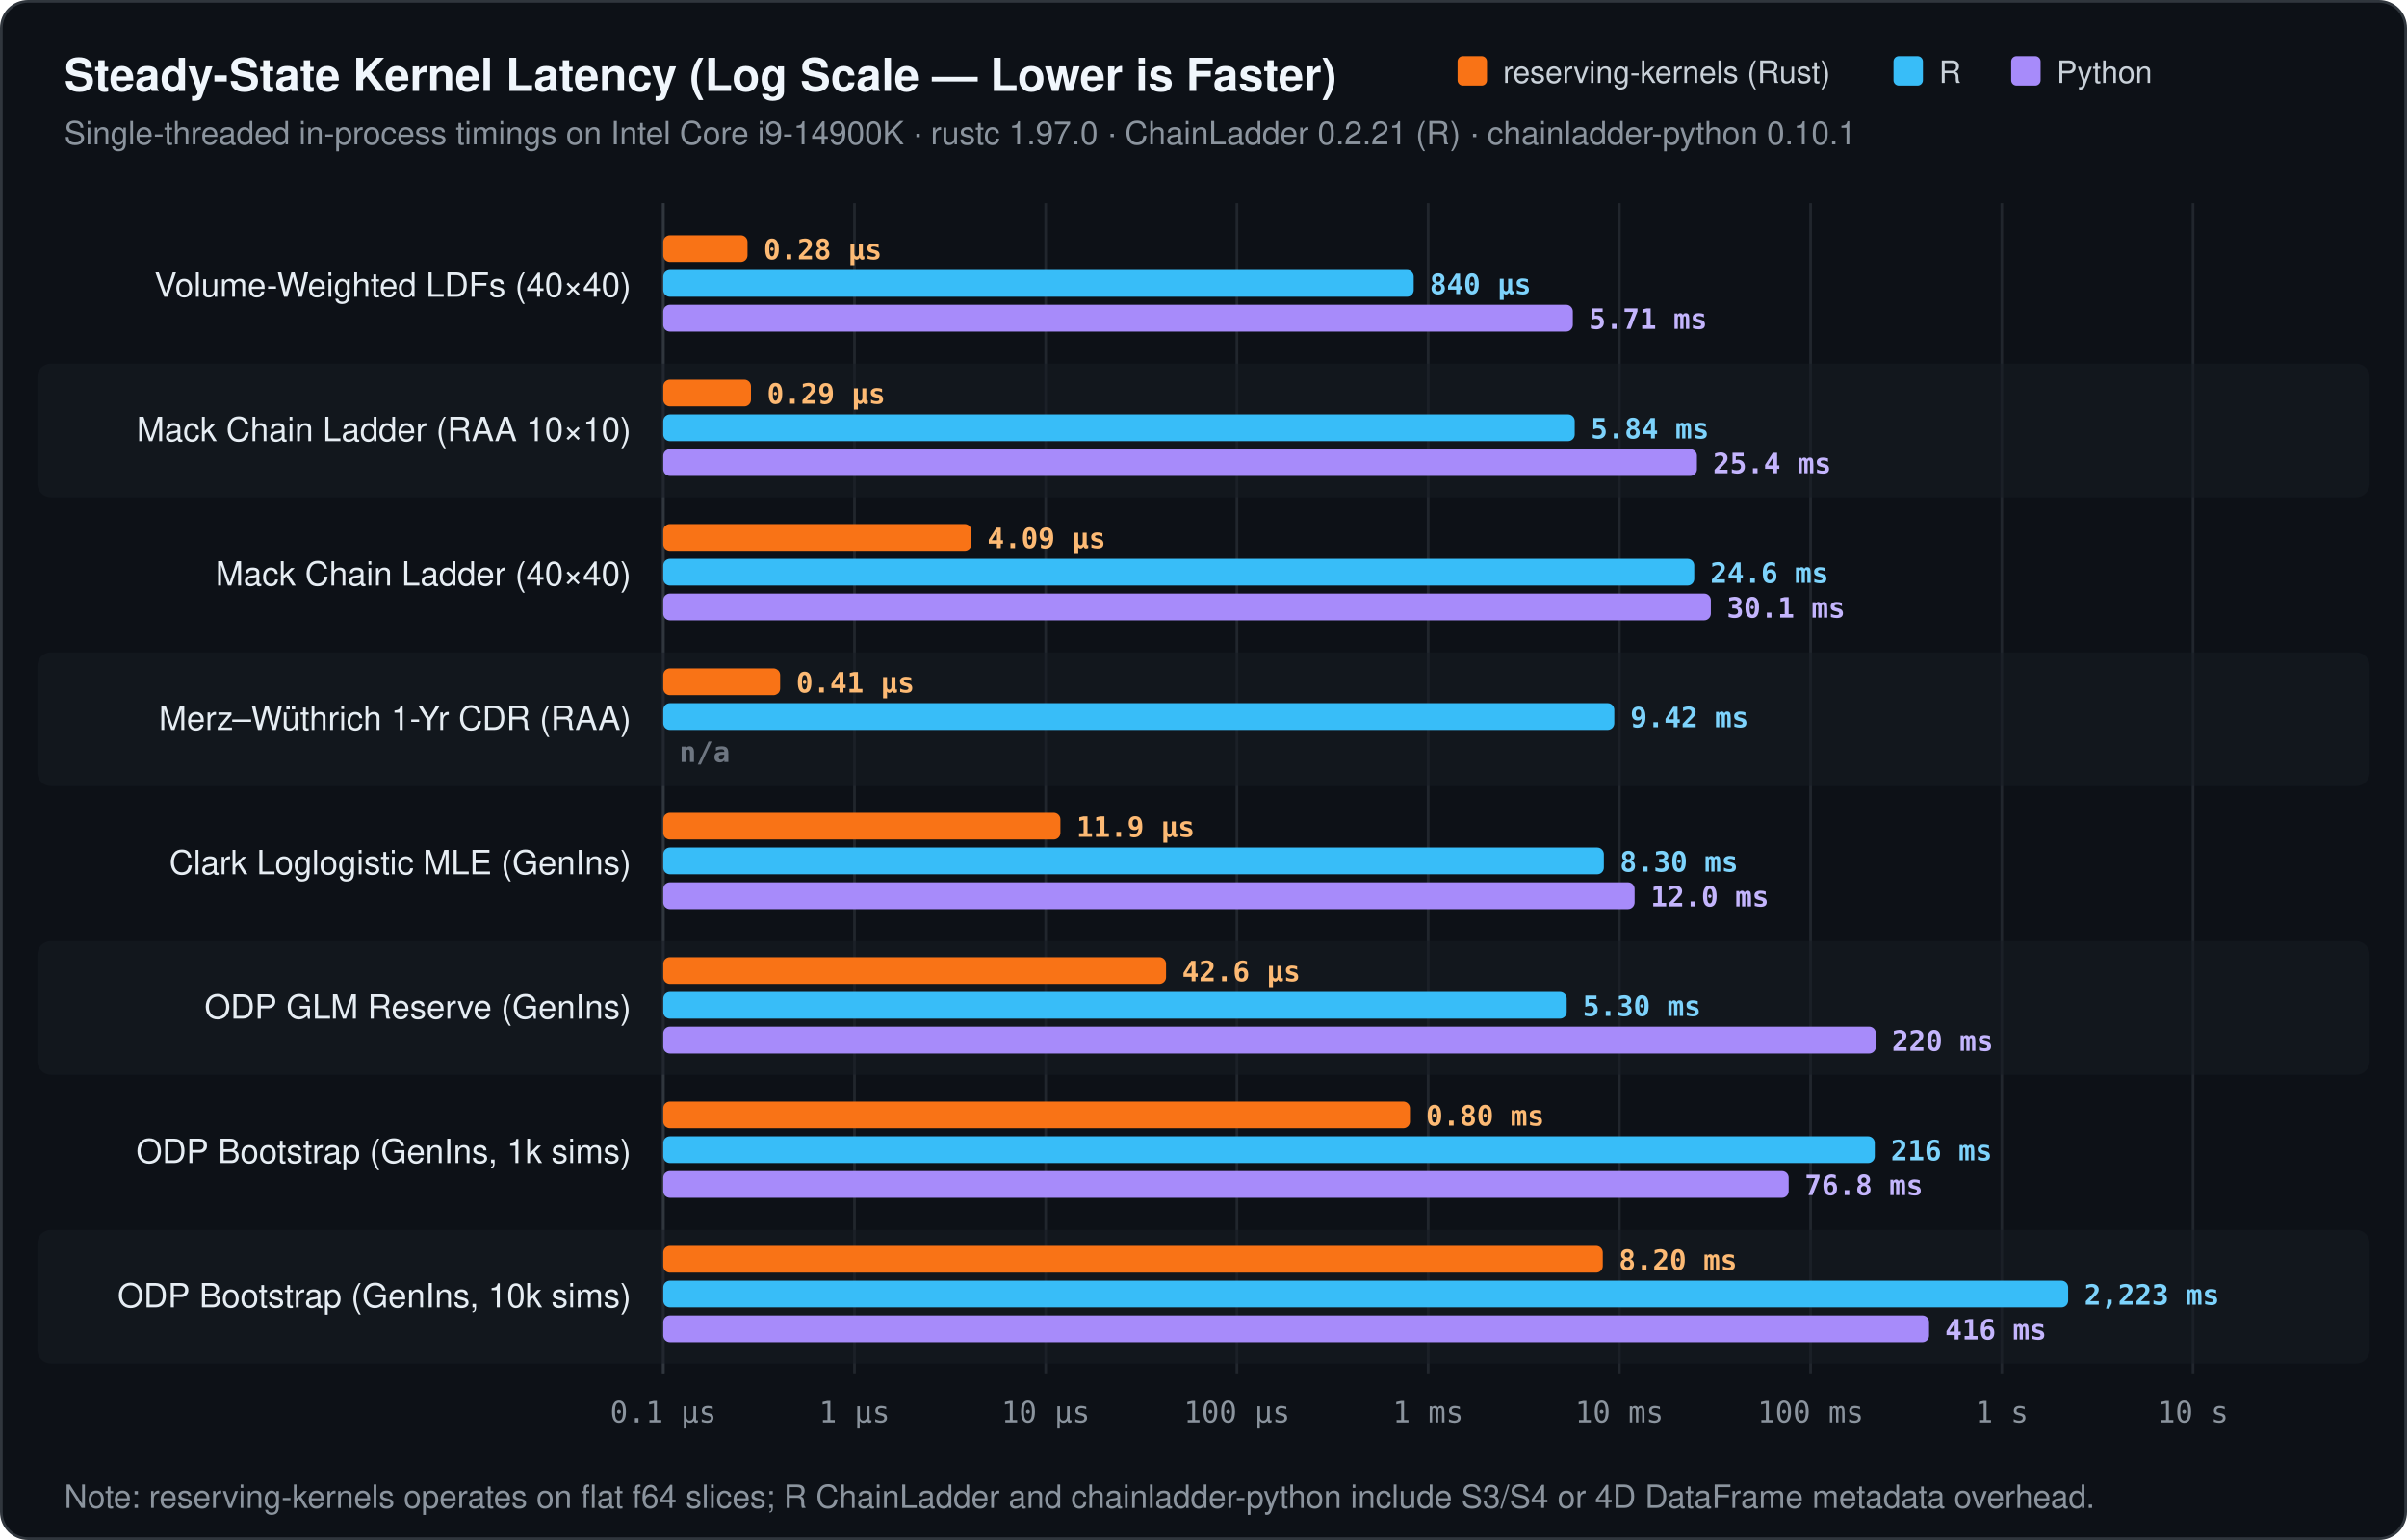
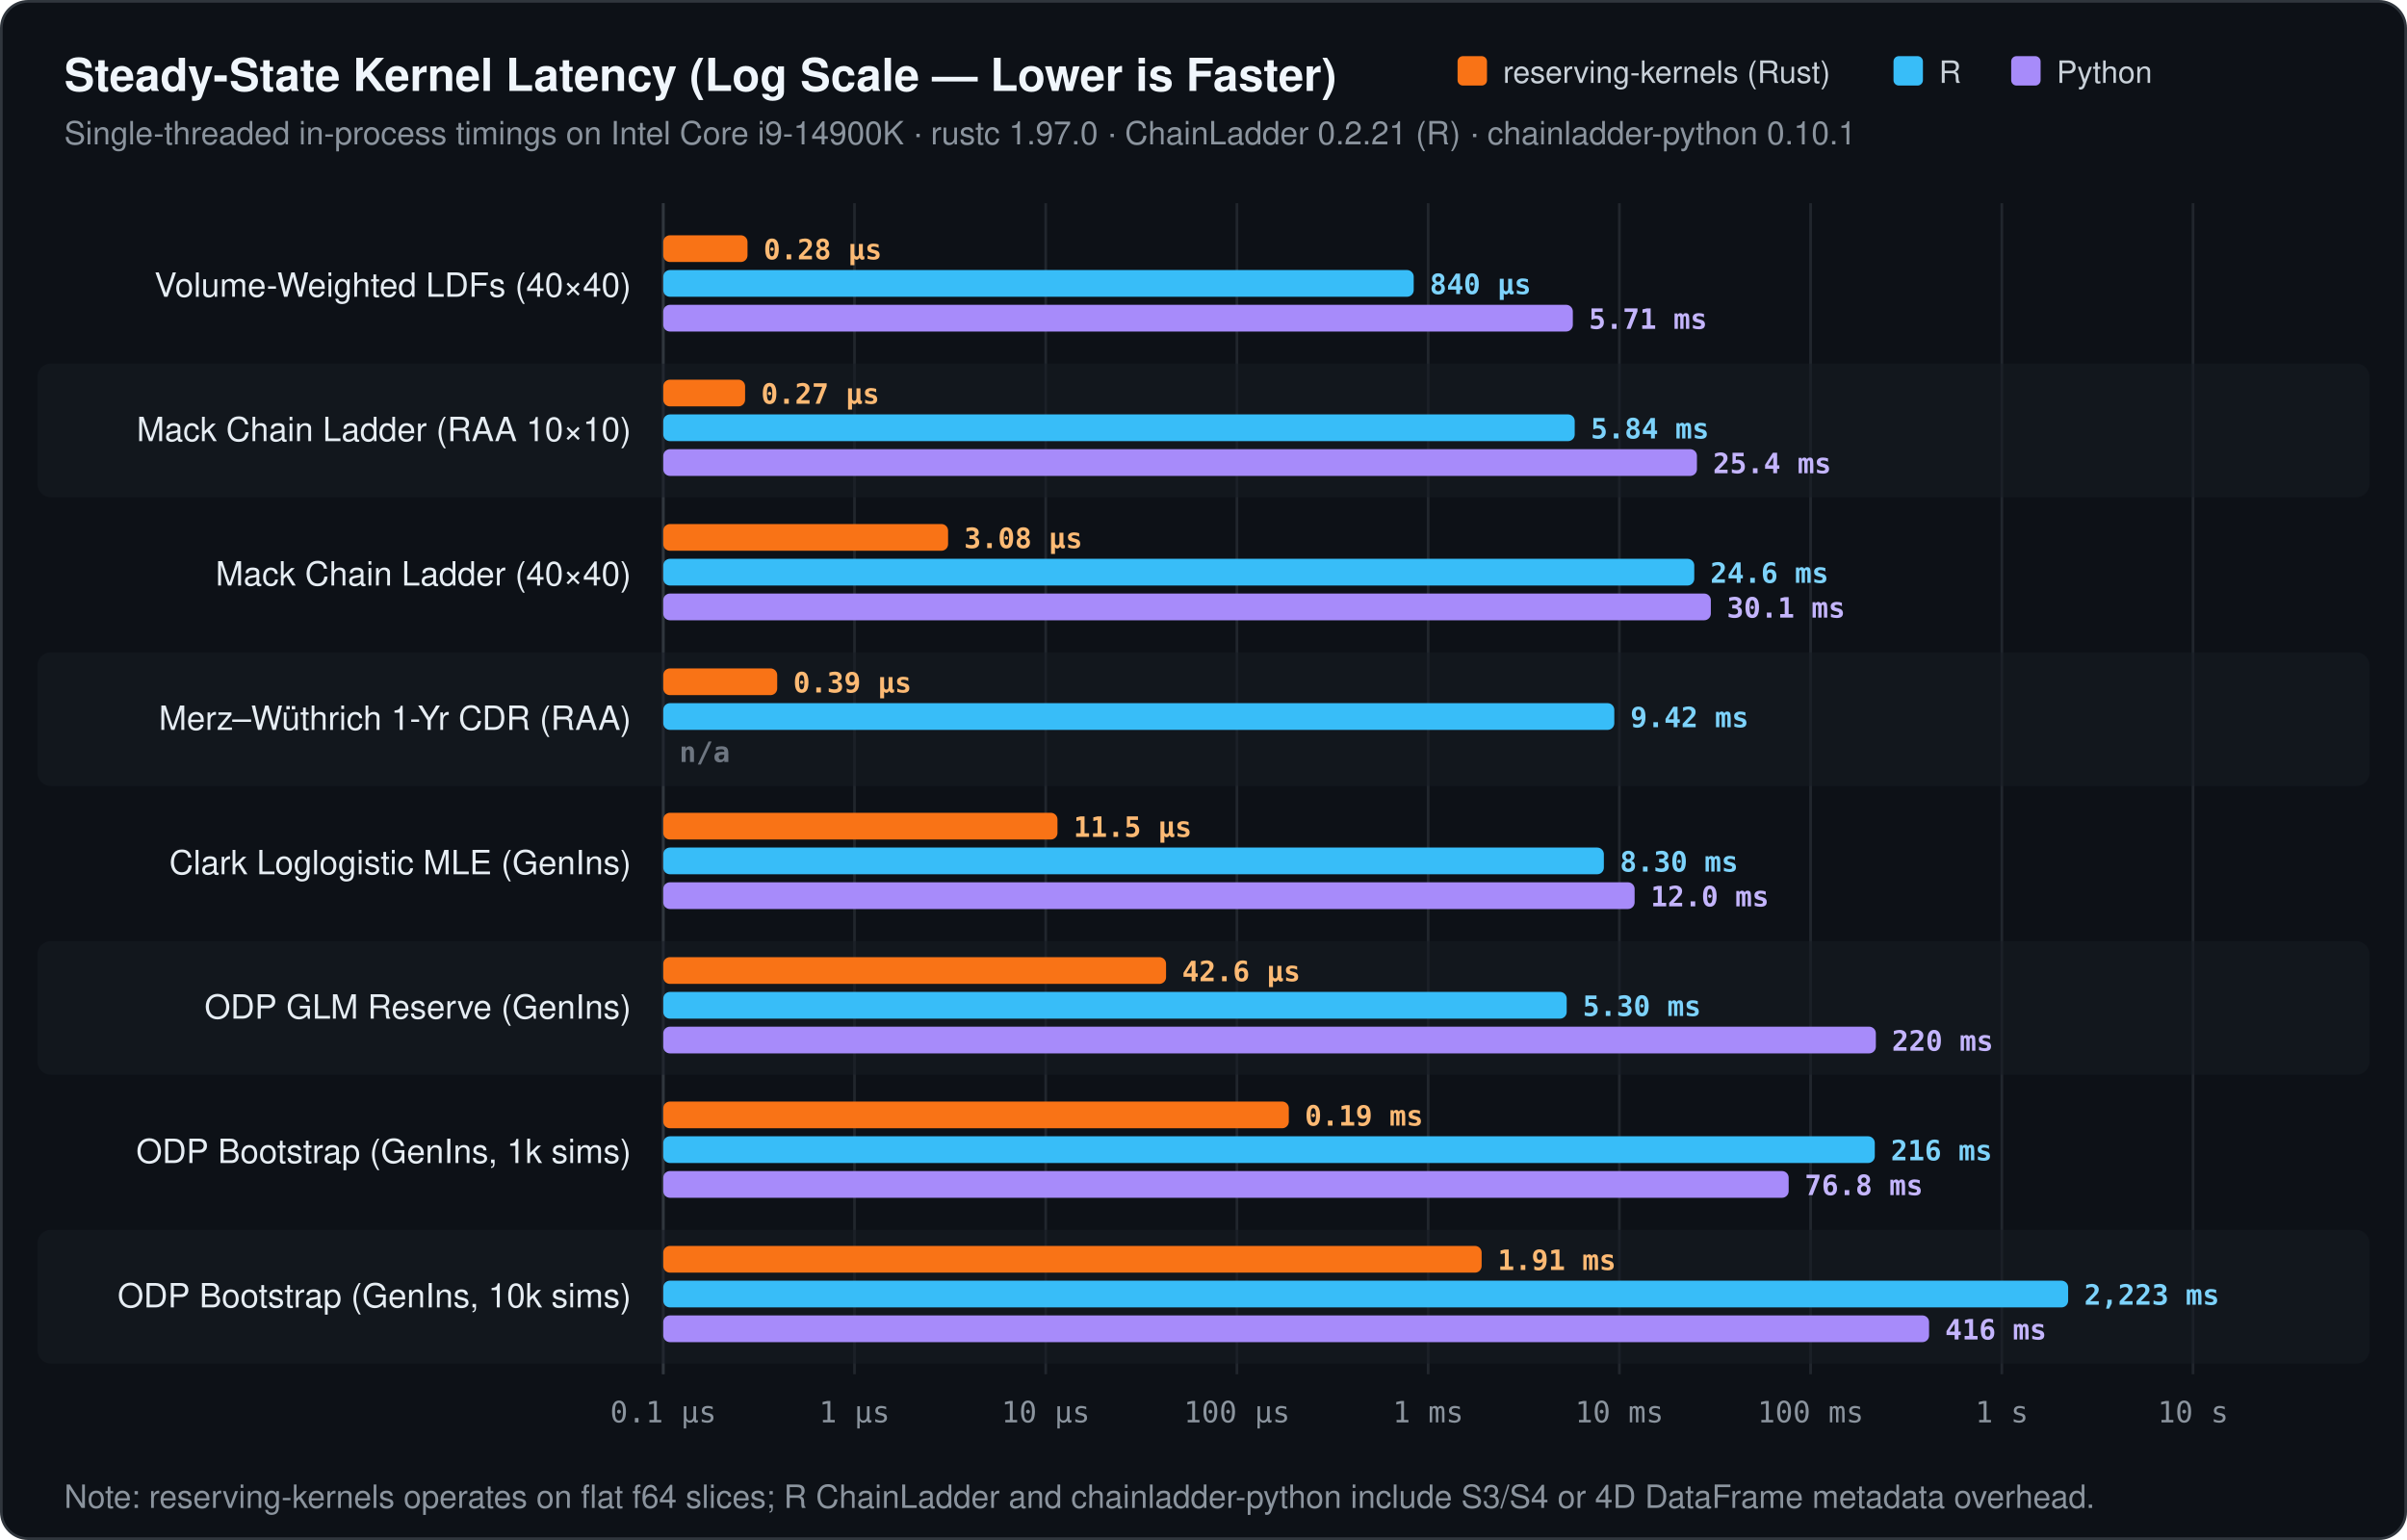
<svg xmlns="http://www.w3.org/2000/svg" viewBox="0 0 900 576" width="900" height="576" role="img" aria-label="reserving-kernels benchmark latency comparison">
  <defs>
    <style>
      .bg { fill: #0d1117; stroke: #30363d; stroke-width: 1; }
      .title { font: 600 17px -apple-system, BlinkMacSystemFont, "Segoe UI", Helvetica, Arial, sans-serif; fill: #f0f6fc; }
      .sub { font: 400 12px -apple-system, BlinkMacSystemFont, "Segoe UI", Helvetica, Arial, sans-serif; fill: #8b949e; }
      .label { font: 500 12.5px -apple-system, BlinkMacSystemFont, "Segoe UI", Helvetica, Arial, sans-serif; fill: #e6edf3; }
      .val { font: 600 10.5px ui-monospace, SFMono-Regular, Menlo, Consolas, monospace; }
      .tick { font: 400 11px ui-monospace, SFMono-Regular, Menlo, Consolas, monospace; fill: #8b949e; }
      .grid { stroke: #21262d; stroke-width: 1; }
      .axis { stroke: #30363d; stroke-width: 1; }
      .legend { font: 500 11.5px -apple-system, BlinkMacSystemFont, "Segoe UI", Helvetica, Arial, sans-serif; fill: #c9d1d9; }
    </style>
  </defs>
  <rect x="0.5" y="0.5" width="899" height="575" rx="10" class="bg" />
  <text x="24" y="34" class="title">Steady-State Kernel Latency (Log Scale — Lower is Faster)</text>
  <text x="24" y="54" class="sub">Single-threaded in-process timings on Intel Core i9-14900K · rustc 1.97.0 · ChainLadder 0.2.21 (R) · chainladder-python 0.10.1</text>
  <rect x="545" y="21" width="11" height="11" rx="2" fill="#f97316" />
  <text x="562" y="31" class="legend">reserving-kernels (Rust)</text>
  <rect x="708" y="21" width="11" height="11" rx="2" fill="#38bdf8" />
  <text x="725" y="31" class="legend">R</text>
  <rect x="752" y="21" width="11" height="11" rx="2" fill="#a78bfa" />
  <text x="769" y="31" class="legend">Python</text>
  <line x1="248.0" y1="76" x2="248.0" y2="514" class="grid" />
  <text x="248.0" y="532" text-anchor="middle" class="tick">0.1 µs</text>
  <line x1="319.5" y1="76" x2="319.5" y2="514" class="grid" />
  <text x="319.5" y="532" text-anchor="middle" class="tick">1 µs</text>
  <line x1="391.0" y1="76" x2="391.0" y2="514" class="grid" />
  <text x="391.0" y="532" text-anchor="middle" class="tick">10 µs</text>
  <line x1="462.5" y1="76" x2="462.5" y2="514" class="grid" />
  <text x="462.5" y="532" text-anchor="middle" class="tick">100 µs</text>
  <line x1="534.0" y1="76" x2="534.0" y2="514" class="grid" />
  <text x="534.0" y="532" text-anchor="middle" class="tick">1 ms</text>
  <line x1="605.5" y1="76" x2="605.5" y2="514" class="grid" />
  <text x="605.5" y="532" text-anchor="middle" class="tick">10 ms</text>
  <line x1="677.0" y1="76" x2="677.0" y2="514" class="grid" />
  <text x="677.0" y="532" text-anchor="middle" class="tick">100 ms</text>
  <line x1="748.5" y1="76" x2="748.5" y2="514" class="grid" />
  <text x="748.5" y="532" text-anchor="middle" class="tick">1 s</text>
  <line x1="820.0" y1="76" x2="820.0" y2="514" class="grid" />
  <text x="820.0" y="532" text-anchor="middle" class="tick">10 s</text>
  <line x1="248" y1="76" x2="248" y2="514" class="axis" />
  <text x="236" y="111" text-anchor="end" class="label">Volume-Weighted LDFs (40×40)</text>
  <rect x="248" y="88" width="31.5" height="10" rx="2.5" fill="#f97316" />
  <text x="285.5" y="97" class="val" fill="#fdba74">0.28 µs</text>
  <rect x="248" y="101" width="280.6" height="10" rx="2.5" fill="#38bdf8" />
  <text x="534.6" y="110" class="val" fill="#7dd3fc">840 µs</text>
  <rect x="248" y="114" width="340.1" height="10" rx="2.5" fill="#a78bfa" />
  <text x="594.1" y="123" class="val" fill="#c4b5fd">5.71 ms</text>
  <rect x="14" y="136" width="872" height="50" rx="5" fill="#161b22" opacity="0.55" />
  <text x="236" y="165" text-anchor="end" class="label">Mack Chain Ladder (RAA 10×10)</text>
-   <rect x="248" y="142" width="32.8" height="10" rx="2.5" fill="#f97316" />
-   <text x="286.8" y="151" class="val" fill="#fdba74">0.29 µs</text>
+   <rect x="248" y="142" width="30.6" height="10" rx="2.5" fill="#f97316" />
+   <text x="284.6" y="151" class="val" fill="#fdba74">0.27 µs</text>
  <rect x="248" y="155" width="340.8" height="10" rx="2.5" fill="#38bdf8" />
  <text x="594.8" y="164" class="val" fill="#7dd3fc">5.84 ms</text>
  <rect x="248" y="168" width="386.5" height="10" rx="2.5" fill="#a78bfa" />
  <text x="640.5" y="177" class="val" fill="#c4b5fd">25.4 ms</text>
  <text x="236" y="219" text-anchor="end" class="label">Mack Chain Ladder (40×40)</text>
-   <rect x="248" y="196" width="115.2" height="10" rx="2.5" fill="#f97316" />
-   <text x="369.2" y="205" class="val" fill="#fdba74">4.09 µs</text>
+   <rect x="248" y="196" width="106.5" height="10" rx="2.5" fill="#f97316" />
+   <text x="360.5" y="205" class="val" fill="#fdba74">3.08 µs</text>
  <rect x="248" y="209" width="385.5" height="10" rx="2.5" fill="#38bdf8" />
  <text x="639.5" y="218" class="val" fill="#7dd3fc">24.6 ms</text>
  <rect x="248" y="222" width="391.7" height="10" rx="2.5" fill="#a78bfa" />
  <text x="645.7" y="231" class="val" fill="#c4b5fd">30.1 ms</text>
  <rect x="14" y="244" width="872" height="50" rx="5" fill="#161b22" opacity="0.55" />
  <text x="236" y="273" text-anchor="end" class="label">Merz–Wüthrich 1-Yr CDR (RAA)</text>
-   <rect x="248" y="250" width="43.7" height="10" rx="2.5" fill="#f97316" />
-   <text x="297.7" y="259" class="val" fill="#fdba74">0.41 µs</text>
+   <rect x="248" y="250" width="42.6" height="10" rx="2.5" fill="#f97316" />
+   <text x="296.6" y="259" class="val" fill="#fdba74">0.39 µs</text>
  <rect x="248" y="263" width="355.6" height="10" rx="2.5" fill="#38bdf8" />
  <text x="609.6" y="272" class="val" fill="#7dd3fc">9.42 ms</text>
  <text x="254" y="285" class="val" fill="#6e7681">n/a</text>
  <text x="236" y="327" text-anchor="end" class="label">Clark Loglogistic MLE (GenIns)</text>
-   <rect x="248" y="304" width="148.5" height="10" rx="2.5" fill="#f97316" />
-   <text x="402.5" y="313" class="val" fill="#fdba74">11.9 µs</text>
+   <rect x="248" y="304" width="147.4" height="10" rx="2.5" fill="#f97316" />
+   <text x="401.4" y="313" class="val" fill="#fdba74">11.5 µs</text>
  <rect x="248" y="317" width="351.7" height="10" rx="2.5" fill="#38bdf8" />
  <text x="605.7" y="326" class="val" fill="#7dd3fc">8.30 ms</text>
  <rect x="248" y="330" width="363.2" height="10" rx="2.5" fill="#a78bfa" />
  <text x="617.2" y="339" class="val" fill="#c4b5fd">12.0 ms</text>
  <rect x="14" y="352" width="872" height="50" rx="5" fill="#161b22" opacity="0.55" />
  <text x="236" y="381" text-anchor="end" class="label">ODP GLM Reserve (GenIns)</text>
  <rect x="248" y="358" width="188.0" height="10" rx="2.5" fill="#f97316" />
  <text x="442.0" y="367" class="val" fill="#fdba74">42.6 µs</text>
  <rect x="248" y="371" width="337.8" height="10" rx="2.5" fill="#38bdf8" />
  <text x="591.8" y="380" class="val" fill="#7dd3fc">5.30 ms</text>
  <rect x="248" y="384" width="453.4" height="10" rx="2.5" fill="#a78bfa" />
  <text x="707.4" y="393" class="val" fill="#c4b5fd">220 ms</text>
  <text x="236" y="435" text-anchor="end" class="label">ODP Bootstrap (GenIns, 1k sims)</text>
-   <rect x="248" y="412" width="279.2" height="10" rx="2.5" fill="#f97316" />
-   <text x="533.2" y="421" class="val" fill="#fdba74">0.80 ms</text>
+   <rect x="248" y="412" width="233.9" height="10" rx="2.5" fill="#f97316" />
+   <text x="487.9" y="421" class="val" fill="#fdba74">0.19 ms</text>
  <rect x="248" y="425" width="453.0" height="10" rx="2.5" fill="#38bdf8" />
  <text x="707.0" y="434" class="val" fill="#7dd3fc">216 ms</text>
  <rect x="248" y="438" width="420.8" height="10" rx="2.5" fill="#a78bfa" />
  <text x="674.8" y="447" class="val" fill="#c4b5fd">76.8 ms</text>
  <rect x="14" y="460" width="872" height="50" rx="5" fill="#161b22" opacity="0.55" />
  <text x="236" y="489" text-anchor="end" class="label">ODP Bootstrap (GenIns, 10k sims)</text>
-   <rect x="248" y="466" width="351.3" height="10" rx="2.5" fill="#f97316" />
-   <text x="605.3" y="475" class="val" fill="#fdba74">8.20 ms</text>
+   <rect x="248" y="466" width="306.0" height="10" rx="2.5" fill="#f97316" />
+   <text x="560.0" y="475" class="val" fill="#fdba74">1.91 ms</text>
  <rect x="248" y="479" width="525.3" height="10" rx="2.5" fill="#38bdf8" />
  <text x="779.3" y="488" class="val" fill="#7dd3fc">2,223 ms</text>
  <rect x="248" y="492" width="473.3" height="10" rx="2.5" fill="#a78bfa" />
  <text x="727.3" y="501" class="val" fill="#c4b5fd">416 ms</text>
  <text x="24" y="564" class="sub">Note: reserving-kernels operates on flat f64 slices; R ChainLadder and chainladder-python include S3/S4 or 4D DataFrame metadata overhead.</text>
</svg>
